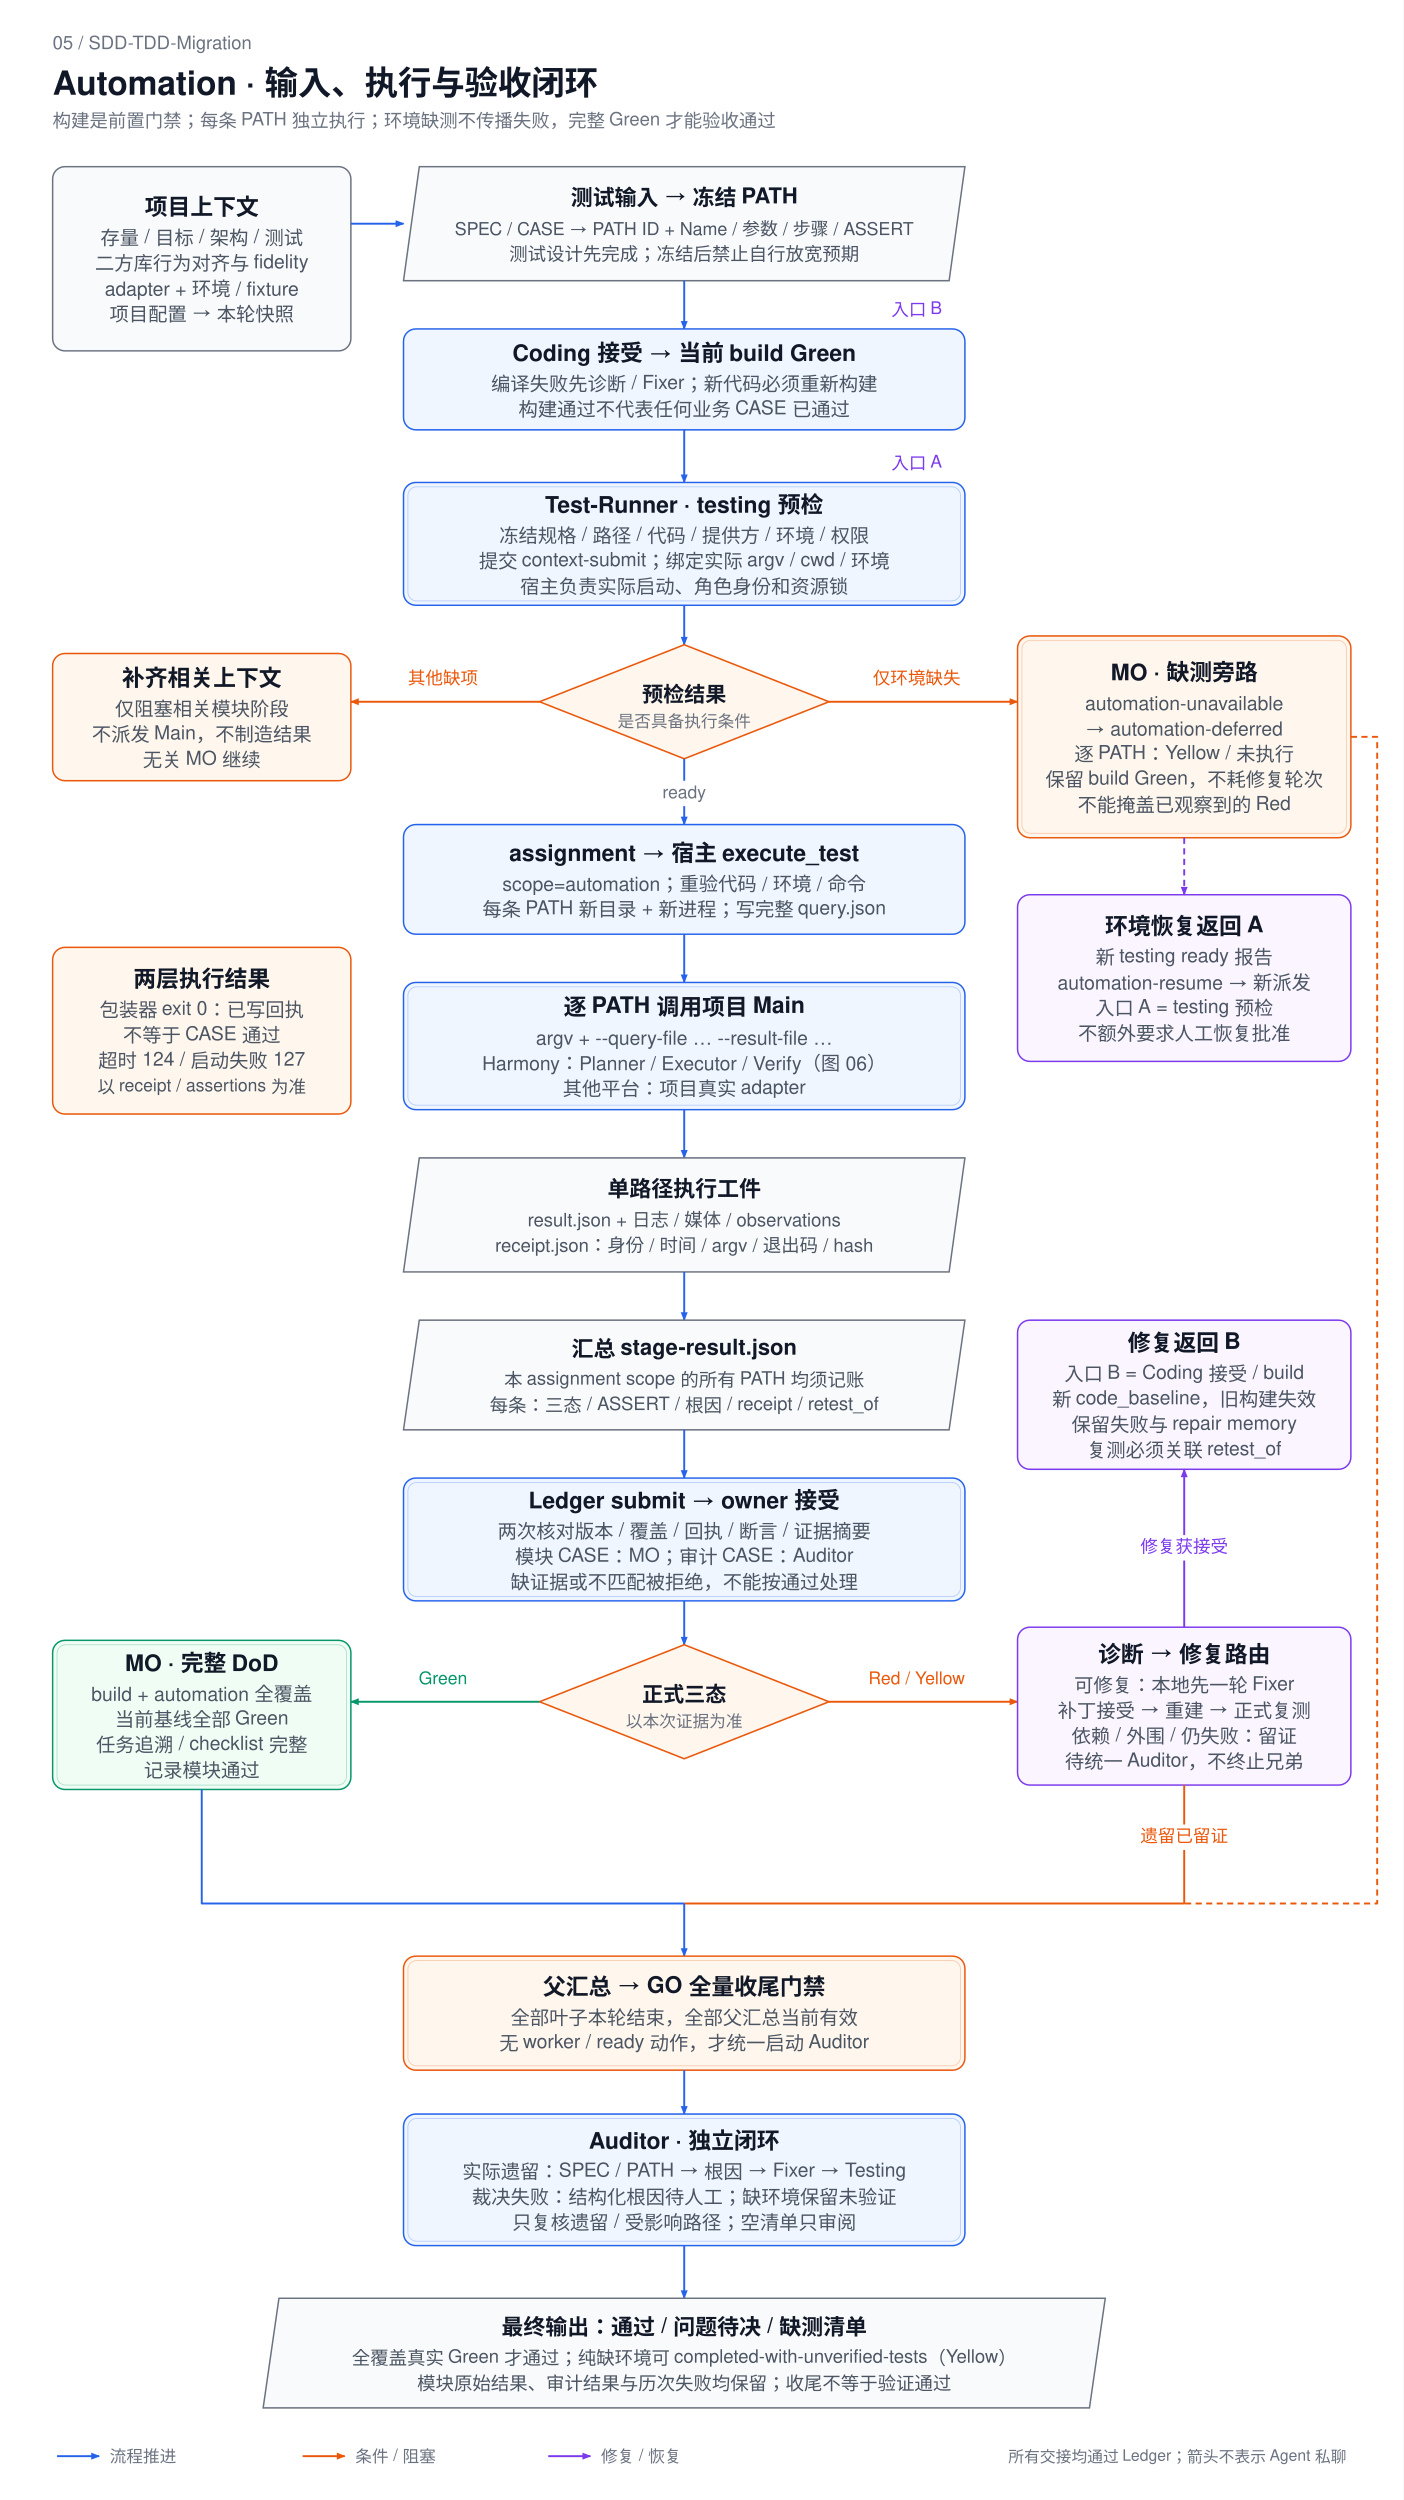
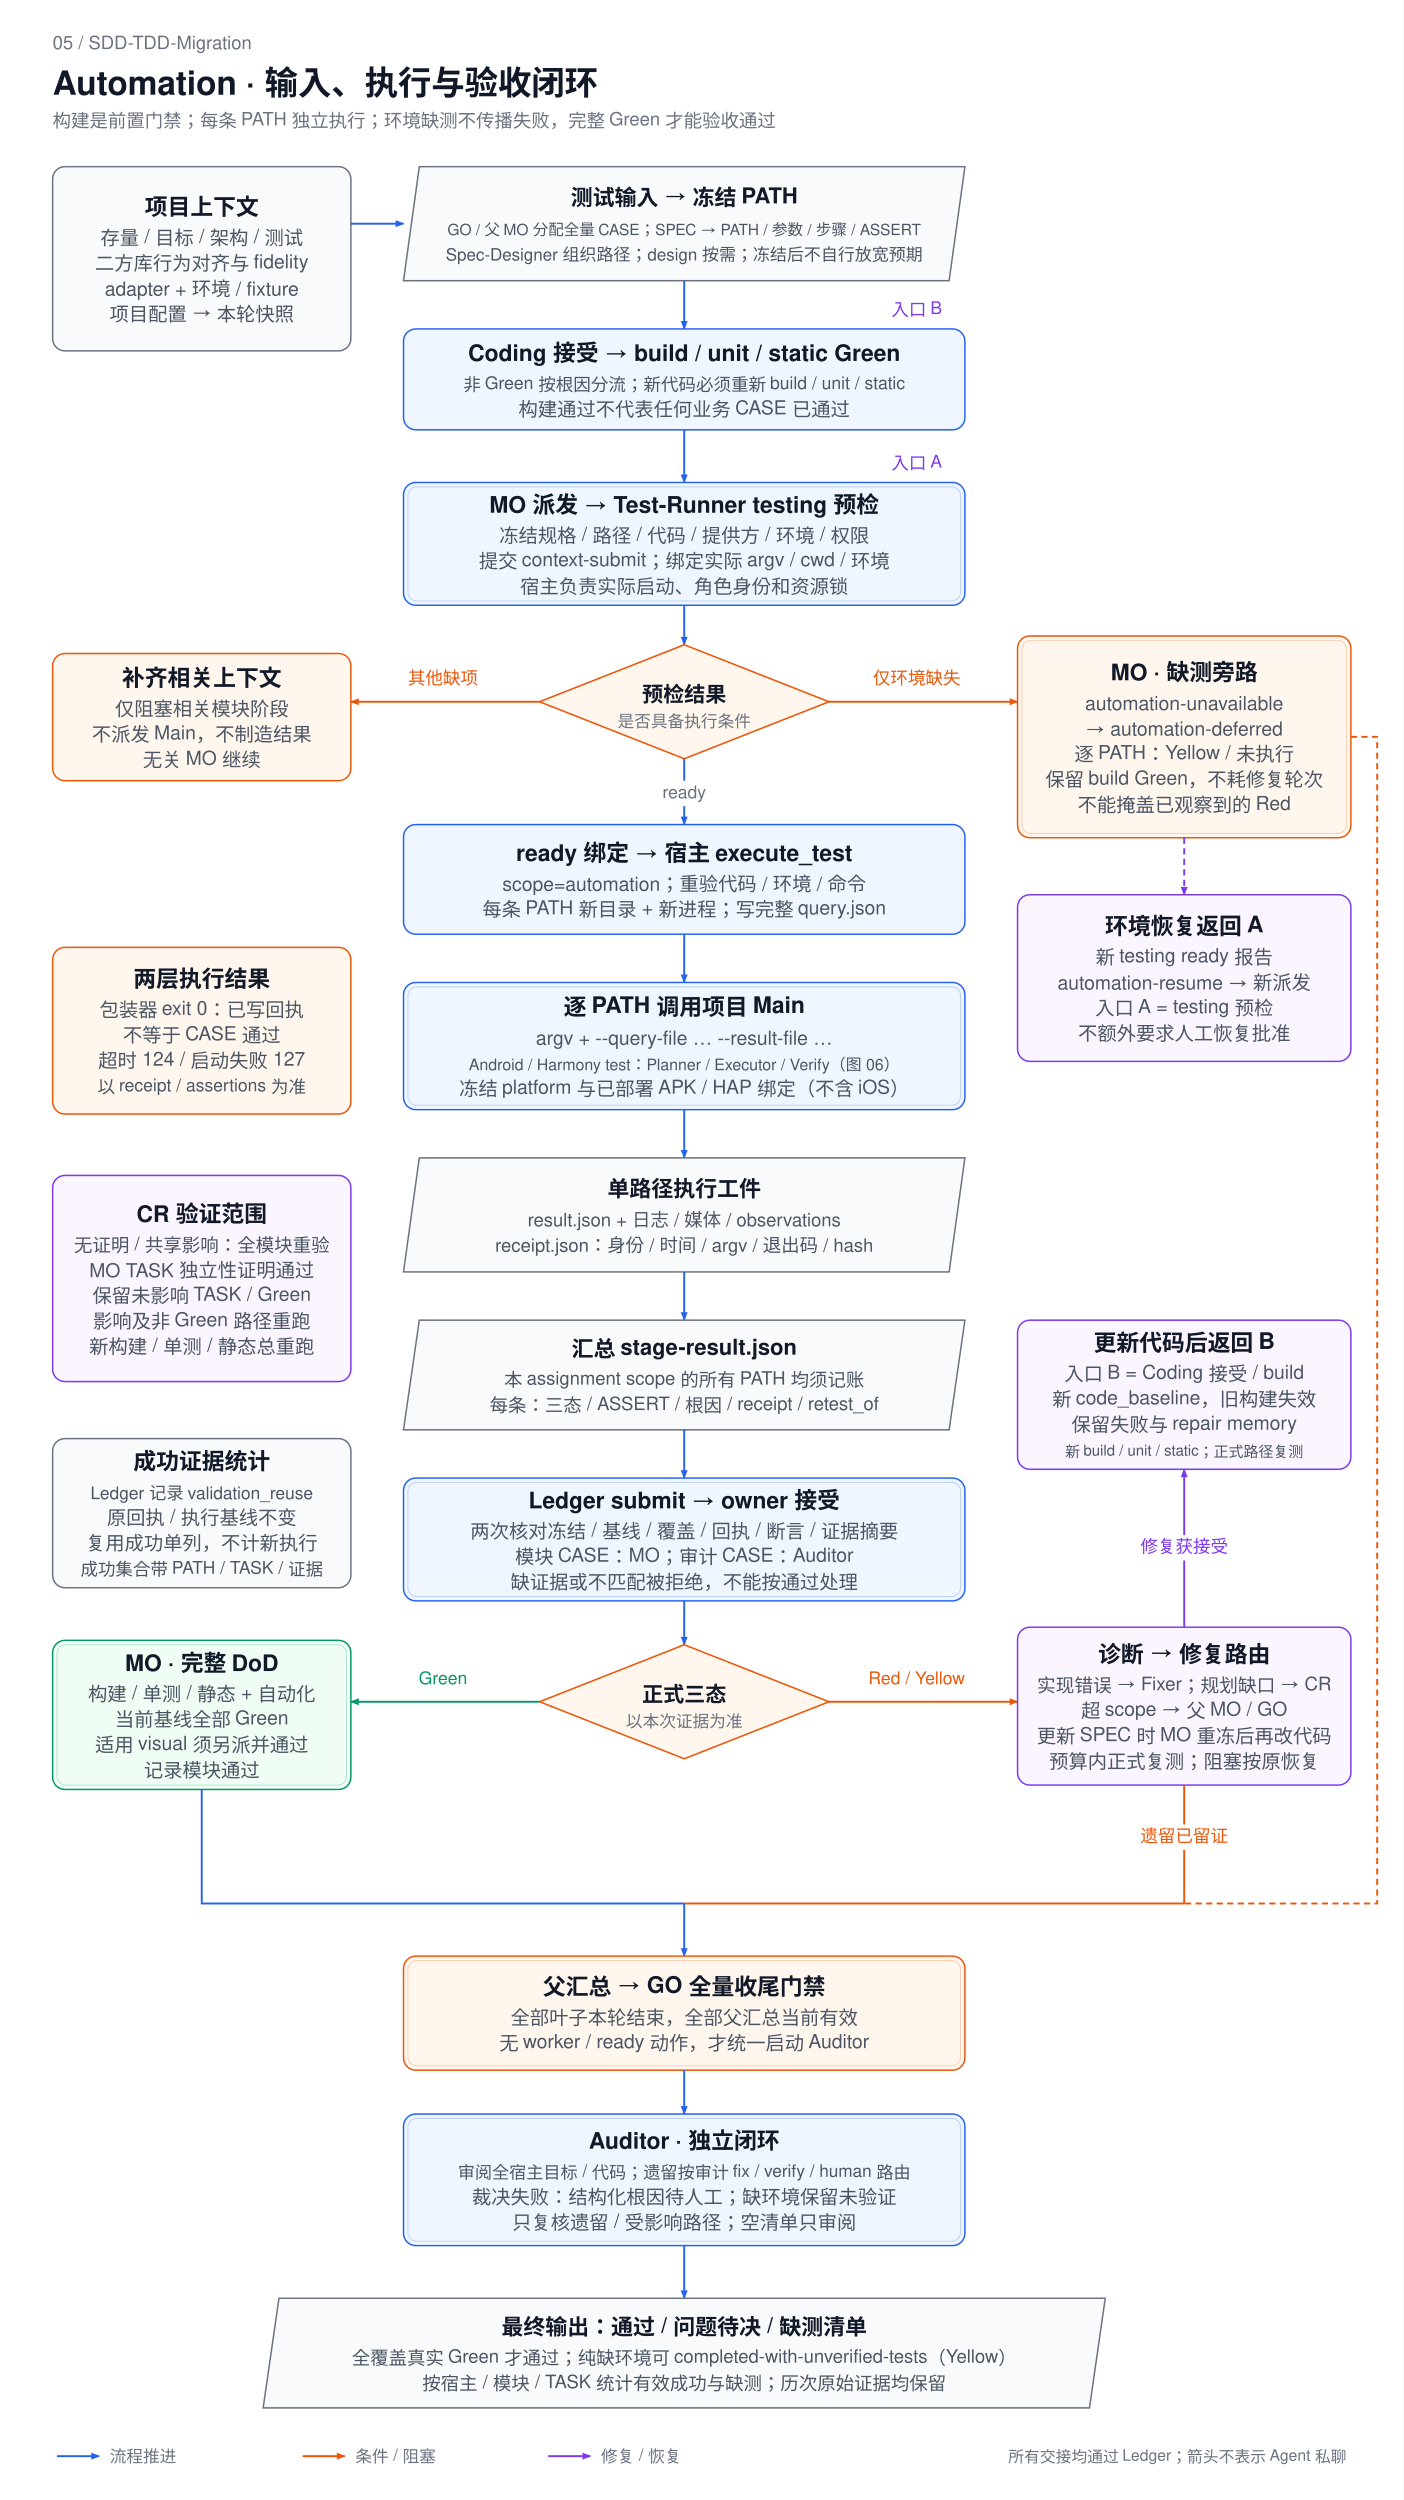
<svg xmlns="http://www.w3.org/2000/svg" width="1600" height="2850" viewBox="0 0 1600 2850" role="img" aria-labelledby="title desc">
  <style>text {font-family: "Helvetica Neue", Helvetica, Arial, "PingFang SC", "Microsoft YaHei", sans-serif;}</style>
  <defs>
    <marker id="arrow-blue" markerWidth="10" markerHeight="8" refX="9" refY="4" orient="auto" markerUnits="userSpaceOnUse">
      <path d="M0,0 L10,4 L0,8 Z" fill="#2563eb" />
    </marker>
    <marker id="arrow-orange" markerWidth="10" markerHeight="8" refX="9" refY="4" orient="auto" markerUnits="userSpaceOnUse">
      <path d="M0,0 L10,4 L0,8 Z" fill="#ea580c" />
    </marker>
    <marker id="arrow-green" markerWidth="10" markerHeight="8" refX="9" refY="4" orient="auto" markerUnits="userSpaceOnUse">
      <path d="M0,0 L10,4 L0,8 Z" fill="#059669" />
    </marker>
    <marker id="arrow-purple" markerWidth="10" markerHeight="8" refX="9" refY="4" orient="auto" markerUnits="userSpaceOnUse">
      <path d="M0,0 L10,4 L0,8 Z" fill="#7c3aed" />
    </marker>
    <marker id="arrow-gray" markerWidth="10" markerHeight="8" refX="9" refY="4" orient="auto" markerUnits="userSpaceOnUse">
      <path d="M0,0 L10,4 L0,8 Z" fill="#6b7280" />
    </marker>
  </defs>
  <rect width="1600" height="2850" fill="white" />
  <text x="60" y="56" font-size="21.00" fill="#6b7280" text-anchor="start" font-weight="400">05  /  SDD-TDD-Migration</text>
  <text x="60" y="108" font-size="38.00" fill="#111827" text-anchor="start" font-weight="700">Automation · 输入、执行与验收闭环</text>
  <text x="60" y="145" font-size="21.00" fill="#6b7280" text-anchor="start" font-weight="400">构建是前置门禁；每条 PATH 独立执行；环境缺测不传播失败，完整 Green 才能验收通过</text>
  <path d="M478,190 H1100 L1082,320 H460 Z" fill="#f9fafb" stroke="#6b7280" stroke-width="1.7" />
  <text x="780.0" y="234.0" font-size="25.00" fill="#111827" text-anchor="middle" font-weight="650">测试输入 → 冻结 PATH</text>
-   <text x="780.0" y="268.0" font-size="20.34" fill="#4b5563" text-anchor="middle" font-weight="400">SPEC / CASE → PATH ID + Name / 参数 / 步骤 / ASSERT</text>
-   <text x="780.0" y="297.0" font-size="21.00" fill="#4b5563" text-anchor="middle" font-weight="400">测试设计先完成；冻结后禁止自行放宽预期</text>
+   <text x="780.0" y="268.0" font-size="17.68" fill="#4b5563" text-anchor="middle" font-weight="400">GO / 父 MO 分配全量 CASE；SPEC → PATH / 参数 / 步骤 / ASSERT</text>
+   <text x="780.0" y="297.0" font-size="19.35" fill="#4b5563" text-anchor="middle" font-weight="400">Spec-Designer 组织路径；design 按需；冻结后不自行放宽预期</text>
  <rect x="60" y="190" width="340" height="210" rx="14" fill="#f9fafb" stroke="#6b7280" stroke-width="1.7" />
  <text x="230.0" y="245.0" font-size="26.00" fill="#111827" text-anchor="middle" font-weight="650">项目上下文</text>
  <text x="230.0" y="279.0" font-size="22.00" fill="#4b5563" text-anchor="middle" font-weight="400">存量 / 目标 / 架构 / 测试</text>
  <text x="230.0" y="308.0" font-size="22.00" fill="#4b5563" text-anchor="middle" font-weight="400">二方库行为对齐与 fidelity</text>
  <text x="230.0" y="337.0" font-size="22.00" fill="#4b5563" text-anchor="middle" font-weight="400">adapter + 环境 / fixture</text>
  <text x="230.0" y="366.0" font-size="22.00" fill="#4b5563" text-anchor="middle" font-weight="400">项目配置 → 本轮快照</text>
  <path d="M400,255 L460,255" fill="none" stroke="#2563eb" stroke-width="2.2" stroke-linejoin="round" marker-end="url(#arrow-blue)" />
  <path d="M780,320 L780,375" fill="none" stroke="#2563eb" stroke-width="2.2" stroke-linejoin="round" marker-end="url(#arrow-blue)" />
  <rect x="460" y="375" width="640" height="115" rx="14" fill="#eff6ff" stroke="#2563eb" stroke-width="1.7" />
-   <text x="780.0" y="411.5" font-size="26.00" fill="#111827" text-anchor="middle" font-weight="650">Coding 接受 → 当前 build Green</text>
-   <text x="780.0" y="445.5" font-size="22.00" fill="#4b5563" text-anchor="middle" font-weight="400">编译失败先诊断 / Fixer；新代码必须重新构建</text>
+   <text x="780.0" y="411.5" font-size="26.00" fill="#111827" text-anchor="middle" font-weight="650">Coding 接受 → build / unit / static Green</text>
+   <text x="780.0" y="445.5" font-size="19.98" fill="#4b5563" text-anchor="middle" font-weight="400">非 Green 按根因分流；新代码必须重新 build / unit / static</text>
  <text x="780.0" y="474.5" font-size="22.00" fill="#4b5563" text-anchor="middle" font-weight="400">构建通过不代表任何业务 CASE 已通过</text>
  <path d="M780,490 L780,550" fill="none" stroke="#2563eb" stroke-width="2.2" stroke-linejoin="round" marker-end="url(#arrow-blue)" />
  <rect x="460" y="550" width="640" height="140" rx="14" fill="#eff6ff" stroke="#2563eb" stroke-width="1.7" />
  <rect x="465" y="555" width="630" height="130" rx="10" fill="none" stroke="#2563eb" stroke-opacity="0.28" />
-   <text x="780.0" y="584.5" font-size="26.00" fill="#111827" text-anchor="middle" font-weight="650">Test-Runner · testing 预检</text>
+   <text x="780.0" y="584.5" font-size="26.00" fill="#111827" text-anchor="middle" font-weight="650">MO 派发 → Test-Runner testing 预检</text>
  <text x="780.0" y="618.5" font-size="22.00" fill="#4b5563" text-anchor="middle" font-weight="400">冻结规格 / 路径 / 代码 / 提供方 / 环境 / 权限</text>
  <text x="780.0" y="647.5" font-size="22.00" fill="#4b5563" text-anchor="middle" font-weight="400">提交 context-submit；绑定实际 argv / cwd / 环境</text>
  <text x="780.0" y="676.5" font-size="22.00" fill="#4b5563" text-anchor="middle" font-weight="400">宿主负责实际启动、角色身份和资源锁</text>
  <path d="M780,690 L780,735" fill="none" stroke="#2563eb" stroke-width="2.2" stroke-linejoin="round" marker-end="url(#arrow-blue)" />
  <path d="M780,735.0 L945.0,800 L780,865.0 L615.0,800 Z" fill="#fff7ed" stroke="#ea580c" stroke-width="1.8" />
  <text x="780" y="800" font-size="24.00" fill="#111827" text-anchor="middle" font-weight="650">预检结果</text>
  <text x="780" y="829" font-size="19.00" fill="#6b7280" text-anchor="middle" font-weight="400">是否具备执行条件</text>
  <path d="M615,800 L400,800" fill="none" stroke="#ea580c" stroke-width="2.2" stroke-linejoin="round" marker-end="url(#arrow-orange)" />
  <rect x="456.0" y="760" width="98" height="29" rx="4" fill="white" opacity="0.97" />
  <text x="505" y="780" font-size="20.00" fill="#ea580c" text-anchor="middle" font-weight="400">其他缺项</text>
  <rect x="60" y="745" width="340" height="145" rx="14" fill="#fff7ed" stroke="#ea580c" stroke-width="1.7" />
  <text x="230.0" y="782.0" font-size="26.00" fill="#111827" text-anchor="middle" font-weight="650">补齐相关上下文</text>
  <text x="230.0" y="816.0" font-size="22.00" fill="#4b5563" text-anchor="middle" font-weight="400">仅阻塞相关模块阶段</text>
  <text x="230.0" y="845.0" font-size="22.00" fill="#4b5563" text-anchor="middle" font-weight="400">不派发 Main，不制造结果</text>
  <text x="230.0" y="874.0" font-size="22.00" fill="#4b5563" text-anchor="middle" font-weight="400">无关 MO 继续</text>
  <path d="M945,800 L1160,800" fill="none" stroke="#ea580c" stroke-width="2.2" stroke-linejoin="round" marker-end="url(#arrow-orange)" />
  <rect x="986.0" y="760" width="118" height="29" rx="4" fill="white" opacity="0.97" />
  <text x="1045" y="780" font-size="20.00" fill="#ea580c" text-anchor="middle" font-weight="400">仅环境缺失</text>
  <rect x="1160" y="725" width="380" height="230" rx="14" fill="#fff7ed" stroke="#ea580c" stroke-width="1.7" />
  <rect x="1165" y="730" width="370" height="220" rx="10" fill="none" stroke="#ea580c" stroke-opacity="0.28" />
  <text x="1350.0" y="775.5" font-size="26.00" fill="#111827" text-anchor="middle" font-weight="650">MO · 缺测旁路</text>
  <text x="1350.0" y="809.5" font-size="22.00" fill="#4b5563" text-anchor="middle" font-weight="400">automation-unavailable</text>
  <text x="1350.0" y="838.5" font-size="22.00" fill="#4b5563" text-anchor="middle" font-weight="400">→ automation-deferred</text>
  <text x="1350.0" y="867.5" font-size="22.00" fill="#4b5563" text-anchor="middle" font-weight="400">逐 PATH：Yellow / 未执行</text>
  <text x="1350.0" y="896.5" font-size="22.00" fill="#4b5563" text-anchor="middle" font-weight="400">保留 build Green，不耗修复轮次</text>
  <text x="1350.0" y="925.5" font-size="22.00" fill="#4b5563" text-anchor="middle" font-weight="400">不能掩盖已观察到的 Red</text>
  <path d="M780,865 L780,940" fill="none" stroke="#2563eb" stroke-width="2.2" stroke-linejoin="round" marker-end="url(#arrow-blue)" />
  <rect x="742.5" y="890" width="75.0" height="29" rx="4" fill="white" opacity="0.97" />
  <text x="780" y="910" font-size="20.00" fill="#6b7280" text-anchor="middle" font-weight="400">ready</text>
  <rect x="460" y="940" width="640" height="125" rx="14" fill="#eff6ff" stroke="#2563eb" stroke-width="1.7" />
-   <text x="780.0" y="981.5" font-size="26.00" fill="#111827" text-anchor="middle" font-weight="650">assignment → 宿主 execute_test</text>
+   <text x="780.0" y="981.5" font-size="26.00" fill="#111827" text-anchor="middle" font-weight="650">ready 绑定 → 宿主 execute_test</text>
  <text x="780.0" y="1015.5" font-size="22.00" fill="#4b5563" text-anchor="middle" font-weight="400">scope=automation；重验代码 / 环境 / 命令</text>
  <text x="780.0" y="1044.5" font-size="22.00" fill="#4b5563" text-anchor="middle" font-weight="400">每条 PATH 新目录 + 新进程；写完整 query.json</text>
  <path d="M780,1065 L780,1120" fill="none" stroke="#2563eb" stroke-width="2.2" stroke-linejoin="round" marker-end="url(#arrow-blue)" />
  <rect x="460" y="1120" width="640" height="145" rx="14" fill="#eff6ff" stroke="#2563eb" stroke-width="1.7" />
  <rect x="465" y="1125" width="630" height="135" rx="10" fill="none" stroke="#2563eb" stroke-opacity="0.28" />
  <text x="780.0" y="1157.0" font-size="26.00" fill="#111827" text-anchor="middle" font-weight="650">逐 PATH 调用项目 Main</text>
  <text x="780.0" y="1191.0" font-size="22.00" fill="#4b5563" text-anchor="middle" font-weight="400">argv + --query-file … --result-file …</text>
-   <text x="780.0" y="1220.0" font-size="22.00" fill="#4b5563" text-anchor="middle" font-weight="400">Harmony：Planner / Executor / Verify（图 06）</text>
-   <text x="780.0" y="1249.0" font-size="22.00" fill="#4b5563" text-anchor="middle" font-weight="400">其他平台：项目真实 adapter</text>
+   <text x="780.0" y="1220.0" font-size="18.13" fill="#4b5563" text-anchor="middle" font-weight="400">Android / Harmony test：Planner / Executor / Verify（图 06）</text>
+   <text x="780.0" y="1249.0" font-size="22.00" fill="#4b5563" text-anchor="middle" font-weight="400">冻结 platform 与已部署 APK / HAP 绑定（不含 iOS）</text>
  <rect x="60" y="1080" width="340" height="190" rx="14" fill="#fff7ed" stroke="#ea580c" stroke-width="1.7" />
  <text x="230.0" y="1125.0" font-size="26.00" fill="#111827" text-anchor="middle" font-weight="650">两层执行结果</text>
  <text x="230.0" y="1159.0" font-size="22.00" fill="#4b5563" text-anchor="middle" font-weight="400">包装器 exit 0：已写回执</text>
  <text x="230.0" y="1188.0" font-size="22.00" fill="#4b5563" text-anchor="middle" font-weight="400">不等于 CASE 通过</text>
  <text x="230.0" y="1217.0" font-size="22.00" fill="#4b5563" text-anchor="middle" font-weight="400">超时 124 / 启动失败 127</text>
  <text x="230.0" y="1246.0" font-size="19.95" fill="#4b5563" text-anchor="middle" font-weight="400">以 receipt / assertions 为准</text>
  <path d="M780,1265 L780,1320" fill="none" stroke="#2563eb" stroke-width="2.2" stroke-linejoin="round" marker-end="url(#arrow-blue)" />
  <path d="M478,1320 H1100 L1082,1450 H460 Z" fill="#f9fafb" stroke="#6b7280" stroke-width="1.7" />
  <text x="780.0" y="1364.0" font-size="25.00" fill="#111827" text-anchor="middle" font-weight="650">单路径执行工件</text>
  <text x="780.0" y="1398.0" font-size="21.00" fill="#4b5563" text-anchor="middle" font-weight="400">result.json + 日志 / 媒体 / observations</text>
  <text x="780.0" y="1427.0" font-size="21.00" fill="#4b5563" text-anchor="middle" font-weight="400">receipt.json：身份 / 时间 / argv / 退出码 / hash</text>
+   <rect x="60" y="1340" width="340" height="235" rx="14" fill="#faf5ff" stroke="#7c3aed" stroke-width="1.7" />
+   <text x="230.0" y="1393.0" font-size="26.00" fill="#111827" text-anchor="middle" font-weight="650">CR 验证范围</text>
+   <text x="230.0" y="1427.0" font-size="21.07" fill="#4b5563" text-anchor="middle" font-weight="400">无证明 / 共享影响：全模块重验</text>
+   <text x="230.0" y="1456.0" font-size="22.00" fill="#4b5563" text-anchor="middle" font-weight="400">MO TASK 独立性证明通过</text>
+   <text x="230.0" y="1485.0" font-size="22.00" fill="#4b5563" text-anchor="middle" font-weight="400">保留未影响 TASK / Green</text>
+   <text x="230.0" y="1514.0" font-size="22.00" fill="#4b5563" text-anchor="middle" font-weight="400">影响及非 Green 路径重跑</text>
+   <text x="230.0" y="1543.0" font-size="22.00" fill="#4b5563" text-anchor="middle" font-weight="400">新构建 / 单测 / 静态总重跑</text>
+   <rect x="60" y="1640" width="340" height="170" rx="14" fill="#f9fafb" stroke="#6b7280" stroke-width="1.7" />
+   <text x="230.0" y="1675.0" font-size="26.00" fill="#111827" text-anchor="middle" font-weight="650">成功证据统计</text>
+   <text x="230.0" y="1709.0" font-size="19.77" fill="#4b5563" text-anchor="middle" font-weight="400">Ledger 记录 validation_reuse</text>
+   <text x="230.0" y="1738.0" font-size="22.00" fill="#4b5563" text-anchor="middle" font-weight="400">原回执 / 执行基线不变</text>
+   <text x="230.0" y="1767.0" font-size="22.00" fill="#4b5563" text-anchor="middle" font-weight="400">复用成功单列，不计新执行</text>
+   <text x="230.0" y="1796.0" font-size="19.94" fill="#4b5563" text-anchor="middle" font-weight="400">成功集合带 PATH / TASK / 证据</text>
  <path d="M780,1450 L780,1505" fill="none" stroke="#2563eb" stroke-width="2.2" stroke-linejoin="round" marker-end="url(#arrow-blue)" />
  <path d="M478,1505 H1100 L1082,1630 H460 Z" fill="#f9fafb" stroke="#6b7280" stroke-width="1.7" />
  <text x="780.0" y="1546.5" font-size="25.00" fill="#111827" text-anchor="middle" font-weight="650">汇总 stage-result.json</text>
  <text x="780.0" y="1580.5" font-size="21.00" fill="#4b5563" text-anchor="middle" font-weight="400">本 assignment scope 的所有 PATH 均须记账</text>
  <text x="780.0" y="1609.5" font-size="21.00" fill="#4b5563" text-anchor="middle" font-weight="400">每条：三态 / ASSERT / 根因 / receipt / retest_of</text>
  <path d="M780,1630 L780,1685" fill="none" stroke="#2563eb" stroke-width="2.2" stroke-linejoin="round" marker-end="url(#arrow-blue)" />
  <rect x="460" y="1685" width="640" height="140" rx="14" fill="#eff6ff" stroke="#2563eb" stroke-width="1.7" />
  <rect x="465" y="1690" width="630" height="130" rx="10" fill="none" stroke="#2563eb" stroke-opacity="0.28" />
  <text x="780.0" y="1719.5" font-size="26.00" fill="#111827" text-anchor="middle" font-weight="650">Ledger submit → owner 接受</text>
-   <text x="780.0" y="1753.5" font-size="22.00" fill="#4b5563" text-anchor="middle" font-weight="400">两次核对版本 / 覆盖 / 回执 / 断言 / 证据摘要</text>
+   <text x="780.0" y="1753.5" font-size="22.00" fill="#4b5563" text-anchor="middle" font-weight="400">两次核对冻结 / 基线 / 覆盖 / 回执 / 断言 / 证据摘要</text>
  <text x="780.0" y="1782.5" font-size="22.00" fill="#4b5563" text-anchor="middle" font-weight="400">模块 CASE：MO；审计 CASE：Auditor</text>
  <text x="780.0" y="1811.5" font-size="22.00" fill="#4b5563" text-anchor="middle" font-weight="400">缺证据或不匹配被拒绝，不能按通过处理</text>
  <path d="M780,1825 L780,1875" fill="none" stroke="#2563eb" stroke-width="2.2" stroke-linejoin="round" marker-end="url(#arrow-blue)" />
  <path d="M780,1875.0 L945.0,1940 L780,2005.0 L615.0,1940 Z" fill="#fff7ed" stroke="#ea580c" stroke-width="1.8" />
  <text x="780" y="1940" font-size="24.00" fill="#111827" text-anchor="middle" font-weight="650">正式三态</text>
  <text x="780" y="1969" font-size="19.00" fill="#6b7280" text-anchor="middle" font-weight="400">以本次证据为准</text>
  <path d="M615,1940 L400,1940" fill="none" stroke="#059669" stroke-width="2.2" stroke-linejoin="round" marker-end="url(#arrow-green)" />
  <rect x="467.5" y="1900" width="75.0" height="29" rx="4" fill="white" opacity="0.97" />
  <text x="505" y="1920" font-size="20.00" fill="#059669" text-anchor="middle" font-weight="400">Green</text>
  <rect x="60" y="1870" width="340" height="170" rx="14" fill="#f0fdf4" stroke="#059669" stroke-width="1.7" />
  <rect x="65" y="1875" width="330" height="160" rx="10" fill="none" stroke="#059669" stroke-opacity="0.28" />
  <text x="230.0" y="1905.0" font-size="26.00" fill="#111827" text-anchor="middle" font-weight="650">MO · 完整 DoD</text>
-   <text x="230.0" y="1939.0" font-size="22.00" fill="#4b5563" text-anchor="middle" font-weight="400">build + automation 全覆盖</text>
+   <text x="230.0" y="1939.0" font-size="21.94" fill="#4b5563" text-anchor="middle" font-weight="400">构建 / 单测 / 静态 + 自动化</text>
  <text x="230.0" y="1968.0" font-size="22.00" fill="#4b5563" text-anchor="middle" font-weight="400">当前基线全部 Green</text>
-   <text x="230.0" y="1997.0" font-size="22.00" fill="#4b5563" text-anchor="middle" font-weight="400">任务追溯 / checklist 完整</text>
+   <text x="230.0" y="1997.0" font-size="22.00" fill="#4b5563" text-anchor="middle" font-weight="400">适用 visual 须另派并通过</text>
  <text x="230.0" y="2026.0" font-size="22.00" fill="#4b5563" text-anchor="middle" font-weight="400">记录模块通过</text>
  <path d="M945,1940 L1160,1940" fill="none" stroke="#ea580c" stroke-width="2.2" stroke-linejoin="round" marker-end="url(#arrow-orange)" />
  <rect x="967.6" y="1900" width="154.8" height="29" rx="4" fill="white" opacity="0.97" />
  <text x="1045" y="1920" font-size="20.00" fill="#ea580c" text-anchor="middle" font-weight="400">Red / Yellow</text>
  <rect x="1160" y="1855" width="380" height="180" rx="14" fill="#faf5ff" stroke="#7c3aed" stroke-width="1.7" />
  <text x="1350.0" y="1895.0" font-size="26.00" fill="#111827" text-anchor="middle" font-weight="650">诊断 → 修复路由</text>
-   <text x="1350.0" y="1929.0" font-size="22.00" fill="#4b5563" text-anchor="middle" font-weight="400">可修复：本地先一轮 Fixer</text>
-   <text x="1350.0" y="1958.0" font-size="22.00" fill="#4b5563" text-anchor="middle" font-weight="400">补丁接受 → 重建 → 正式复测</text>
-   <text x="1350.0" y="1987.0" font-size="22.00" fill="#4b5563" text-anchor="middle" font-weight="400">依赖 / 外围 / 仍失败：留证</text>
-   <text x="1350.0" y="2016.0" font-size="22.00" fill="#4b5563" text-anchor="middle" font-weight="400">待统一 Auditor，不终止兄弟</text>
+   <text x="1350.0" y="1929.0" font-size="21.33" fill="#4b5563" text-anchor="middle" font-weight="400">实现错误 → Fixer；规划缺口 → CR</text>
+   <text x="1350.0" y="1958.0" font-size="22.00" fill="#4b5563" text-anchor="middle" font-weight="400">超 scope → 父 MO / GO</text>
+   <text x="1350.0" y="1987.0" font-size="22.00" fill="#4b5563" text-anchor="middle" font-weight="400">更新 SPEC 时 MO 重冻后再改代码</text>
+   <text x="1350.0" y="2016.0" font-size="22.00" fill="#4b5563" text-anchor="middle" font-weight="400">预算内正式复测；阻塞按原恢复</text>
  <rect x="1160" y="1505" width="380" height="170" rx="14" fill="#faf5ff" stroke="#7c3aed" stroke-width="1.7" />
-   <text x="1350.0" y="1540.0" font-size="26.00" fill="#111827" text-anchor="middle" font-weight="650">修复返回 B</text>
+   <text x="1350.0" y="1540.0" font-size="26.00" fill="#111827" text-anchor="middle" font-weight="650">更新代码后返回 B</text>
  <text x="1350.0" y="1574.0" font-size="22.00" fill="#4b5563" text-anchor="middle" font-weight="400">入口 B = Coding 接受 / build</text>
  <text x="1350.0" y="1603.0" font-size="22.00" fill="#4b5563" text-anchor="middle" font-weight="400">新 code_baseline，旧构建失效</text>
  <text x="1350.0" y="1632.0" font-size="22.00" fill="#4b5563" text-anchor="middle" font-weight="400">保留失败与 repair memory</text>
-   <text x="1350.0" y="1661.0" font-size="22.00" fill="#4b5563" text-anchor="middle" font-weight="400">复测必须关联 retest_of</text>
+   <text x="1350.0" y="1661.0" font-size="17.04" fill="#4b5563" text-anchor="middle" font-weight="400">新 build / unit / static；正式路径复测</text>
  <path d="M1350,1855 L1350,1675" fill="none" stroke="#7c3aed" stroke-width="2.2" stroke-linejoin="round" marker-end="url(#arrow-purple)" />
  <rect x="1291.0" y="1750" width="118" height="29" rx="4" fill="white" opacity="0.97" />
  <text x="1350" y="1770" font-size="20.00" fill="#7c3aed" text-anchor="middle" font-weight="400">修复获接受</text>
  <rect x="1004.6" y="340" width="80.8" height="29" rx="4" fill="white" opacity="0.97" />
  <text x="1045" y="360" font-size="20.00" fill="#7c3aed" text-anchor="middle" font-weight="400">入口 B</text>
  <rect x="1160" y="1020" width="380" height="190" rx="14" fill="#faf5ff" stroke="#7c3aed" stroke-width="1.7" />
  <text x="1350.0" y="1065.0" font-size="26.00" fill="#111827" text-anchor="middle" font-weight="650">环境恢复返回 A</text>
  <text x="1350.0" y="1099.0" font-size="22.00" fill="#4b5563" text-anchor="middle" font-weight="400">新 testing ready 报告</text>
  <text x="1350.0" y="1128.0" font-size="22.00" fill="#4b5563" text-anchor="middle" font-weight="400">automation-resume → 新派发</text>
  <text x="1350.0" y="1157.0" font-size="22.00" fill="#4b5563" text-anchor="middle" font-weight="400">入口 A = testing 预检</text>
  <text x="1350.0" y="1186.0" font-size="22.00" fill="#4b5563" text-anchor="middle" font-weight="400">不额外要求人工恢复批准</text>
  <path d="M1350,955 L1350,1020" fill="none" stroke="#7c3aed" stroke-width="2.2" stroke-linejoin="round" stroke-dasharray="7 5" marker-end="url(#arrow-purple)" />
  <rect x="1004.6" y="515" width="80.8" height="29" rx="4" fill="white" opacity="0.97" />
  <text x="1045" y="535" font-size="20.00" fill="#7c3aed" text-anchor="middle" font-weight="400">入口 A</text>
  <path d="M230,2040 L230,2170 L780,2170" fill="none" stroke="#2563eb" stroke-width="2.2" stroke-linejoin="round" />
  <path d="M1350,2035 L1350,2170 L780,2170" fill="none" stroke="#ea580c" stroke-width="2.2" stroke-linejoin="round" />
  <rect x="1291.0" y="2080" width="118" height="29" rx="4" fill="white" opacity="0.97" />
  <text x="1350" y="2100" font-size="20.00" fill="#ea580c" text-anchor="middle" font-weight="400">遗留已留证</text>
  <path d="M1540,840 L1570,840 L1570,2170 L1350,2170" fill="none" stroke="#ea580c" stroke-width="2.2" stroke-linejoin="round" stroke-dasharray="7 5" />
  <path d="M780,2170 L780,2230" fill="none" stroke="#2563eb" stroke-width="2.2" stroke-linejoin="round" marker-end="url(#arrow-blue)" />
  <rect x="460" y="2230" width="640" height="130" rx="14" fill="#fff7ed" stroke="#ea580c" stroke-width="1.7" />
  <rect x="465" y="2235" width="630" height="120" rx="10" fill="none" stroke="#ea580c" stroke-opacity="0.28" />
  <text x="780.0" y="2274.0" font-size="26.00" fill="#111827" text-anchor="middle" font-weight="650">父汇总 → GO 全量收尾门禁</text>
  <text x="780.0" y="2308.0" font-size="22.00" fill="#4b5563" text-anchor="middle" font-weight="400">全部叶子本轮结束，全部父汇总当前有效</text>
  <text x="780.0" y="2337.0" font-size="22.00" fill="#4b5563" text-anchor="middle" font-weight="400">无 worker / ready 动作，才统一启动 Auditor</text>
  <path d="M780,2360 L780,2410" fill="none" stroke="#2563eb" stroke-width="2.2" stroke-linejoin="round" marker-end="url(#arrow-blue)" />
  <rect x="460" y="2410" width="640" height="150" rx="14" fill="#eff6ff" stroke="#2563eb" stroke-width="1.7" />
  <rect x="465" y="2415" width="630" height="140" rx="10" fill="none" stroke="#2563eb" stroke-opacity="0.28" />
  <text x="780.0" y="2449.5" font-size="26.00" fill="#111827" text-anchor="middle" font-weight="650">Auditor · 独立闭环</text>
-   <text x="780.0" y="2483.5" font-size="22.00" fill="#4b5563" text-anchor="middle" font-weight="400">实际遗留：SPEC / PATH → 根因 → Fixer → Testing</text>
+   <text x="780.0" y="2483.5" font-size="19.52" fill="#4b5563" text-anchor="middle" font-weight="400">审阅全宿主目标 / 代码；遗留按审计 fix / verify / human 路由</text>
  <text x="780.0" y="2512.5" font-size="22.00" fill="#4b5563" text-anchor="middle" font-weight="400">裁决失败：结构化根因待人工；缺环境保留未验证</text>
  <text x="780.0" y="2541.5" font-size="22.00" fill="#4b5563" text-anchor="middle" font-weight="400">只复核遗留 / 受影响路径；空清单只审阅</text>
  <path d="M780,2560 L780,2620" fill="none" stroke="#2563eb" stroke-width="2.2" stroke-linejoin="round" marker-end="url(#arrow-blue)" />
  <path d="M318,2620 H1260 L1242,2745 H300 Z" fill="#f9fafb" stroke="#6b7280" stroke-width="1.7" />
  <text x="780.0" y="2661.5" font-size="25.00" fill="#111827" text-anchor="middle" font-weight="650">最终输出：通过 / 问题待决 / 缺测清单</text>
  <text x="780.0" y="2695.5" font-size="21.00" fill="#4b5563" text-anchor="middle" font-weight="400">全覆盖真实 Green 才通过；纯缺环境可 completed-with-unverified-tests（Yellow）</text>
-   <text x="780.0" y="2724.5" font-size="21.00" fill="#4b5563" text-anchor="middle" font-weight="400">模块原始结果、审计结果与历次失败均保留；收尾不等于验证通过</text>
+   <text x="780.0" y="2724.5" font-size="21.00" fill="#4b5563" text-anchor="middle" font-weight="400">按宿主 / 模块 / TASK 统计有效成功与缺测；历次原始证据均保留</text>
  <path d="M65,2800 L113,2800" fill="none" stroke="#2563eb" stroke-width="2.2" stroke-linejoin="round" marker-end="url(#arrow-blue)" />
  <text x="125" y="2807" font-size="19.00" fill="#6b7280" text-anchor="start" font-weight="400">流程推进</text>
  <path d="M345,2800 L393,2800" fill="none" stroke="#ea580c" stroke-width="2.2" stroke-linejoin="round" marker-end="url(#arrow-orange)" />
  <text x="405" y="2807" font-size="19.00" fill="#6b7280" text-anchor="start" font-weight="400">条件 / 阻塞</text>
  <path d="M625,2800 L673,2800" fill="none" stroke="#7c3aed" stroke-width="2.2" stroke-linejoin="round" marker-end="url(#arrow-purple)" />
  <text x="685" y="2807" font-size="19.00" fill="#6b7280" text-anchor="start" font-weight="400">修复 / 恢复</text>
  <text x="1535" y="2807" font-size="18.00" fill="#6b7280" text-anchor="end" font-weight="400">所有交接均通过 Ledger；箭头不表示 Agent 私聊</text>
</svg>
